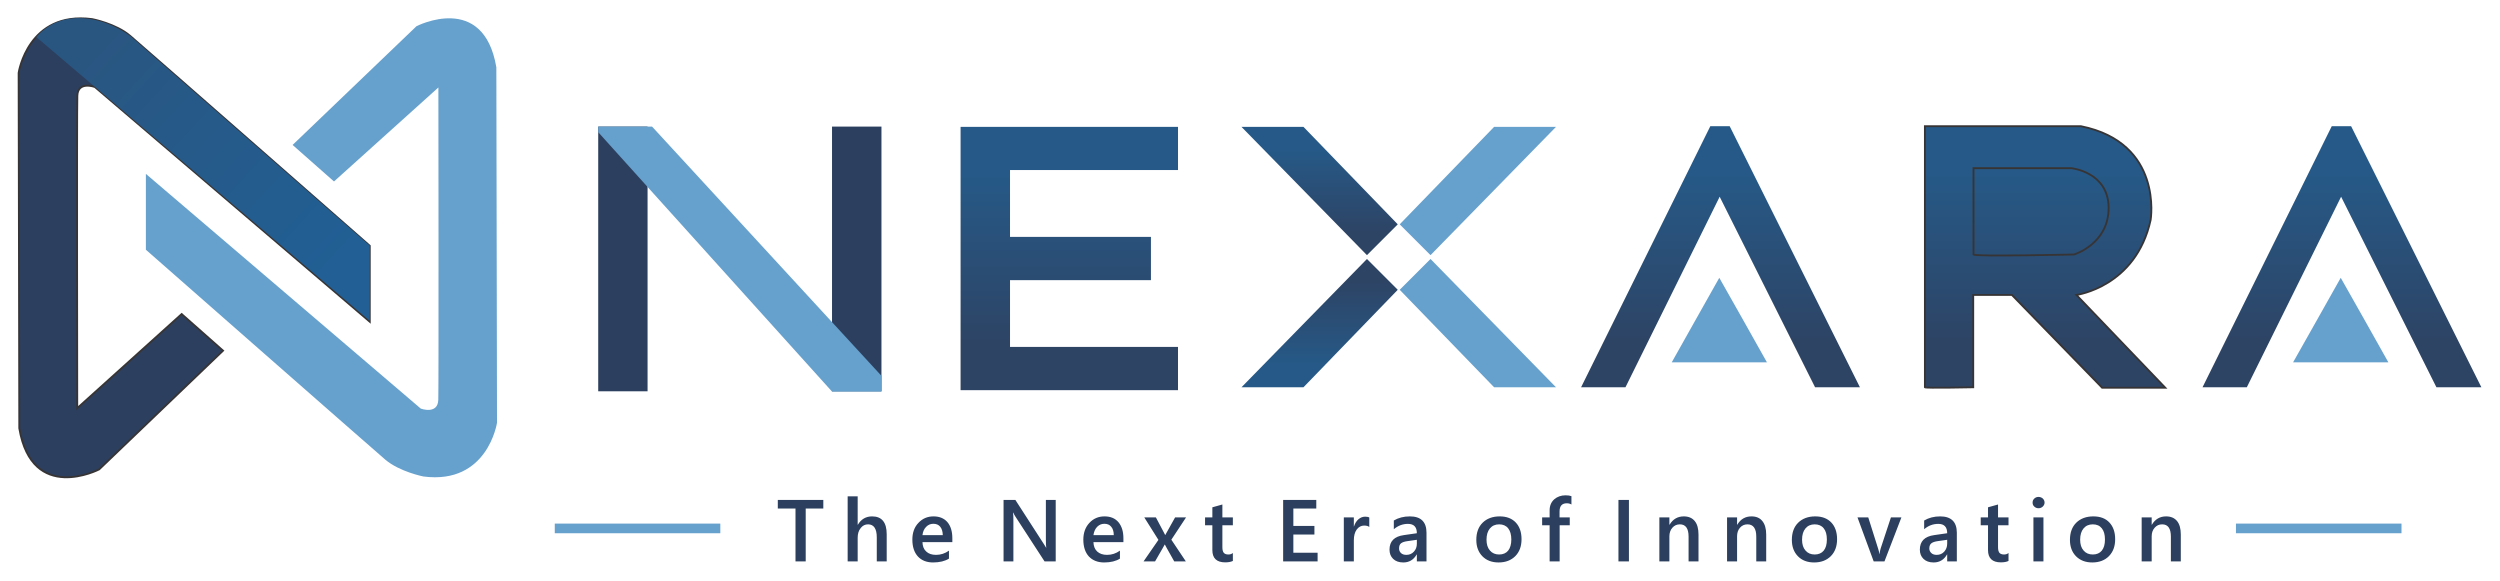
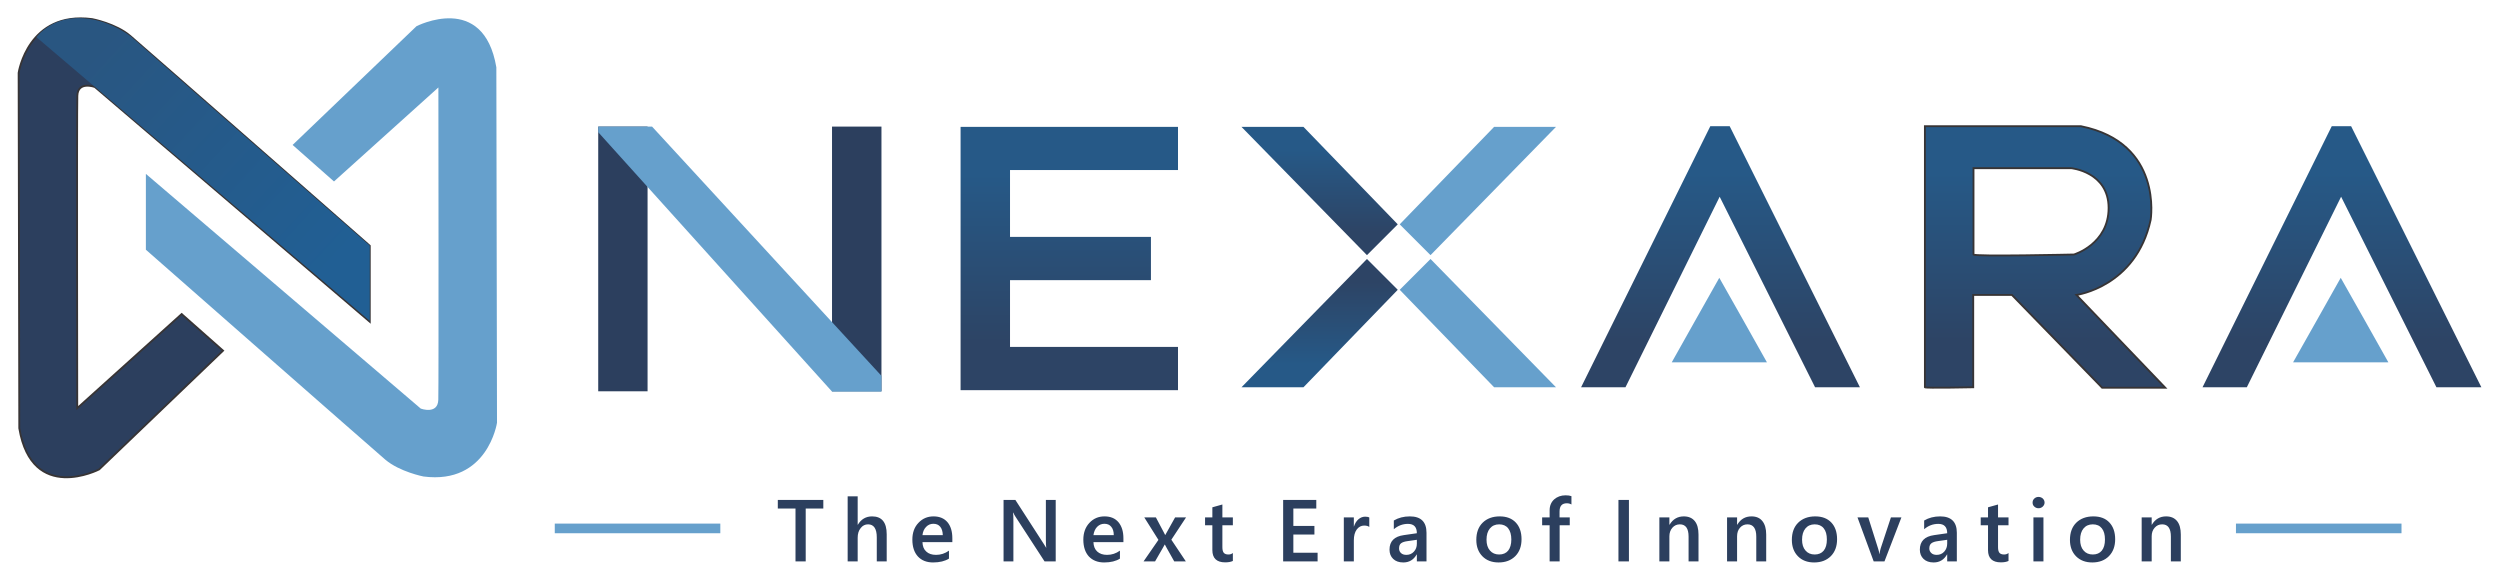
- <svg xmlns="http://www.w3.org/2000/svg" xmlns:xlink="http://www.w3.org/1999/xlink" viewBox="1500 7400 26700 6200">
+ <svg xmlns="http://www.w3.org/2000/svg" xmlns:xlink="http://www.w3.org/1999/xlink" style="shape-rendering:geometricPrecision; text-rendering:geometricPrecision; image-rendering:optimizeQuality; fill-rule:evenodd; clip-rule:evenodd" viewBox="1500 7400 26700 6200">
  <defs>
    <style type="text/css">
   
    .str0 {stroke:#373435;stroke-width:20}
    .fil0 {fill:#66A0CC}
    .fil3 {fill:#66A0CC}
    .fil1 {fill:#2C3F5E}
    .fil2 {fill:#2C3F5E}
    .fil5 {fill:url(#id0)}
    .fil6 {fill:url(#id1)}
    .fil4 {fill:url(#id2)}
    .fil7 {fill:url(#id3)}
    .fil10 {fill:url(#id4)}
    .fil8 {fill:url(#id5)}
    .fil9 {fill:url(#id6)}
   
  </style>
    <linearGradient id="id0" gradientUnits="userSpaceOnUse" x1="15593.8" y1="9878.21" x2="15593.8" y2="9001.19">
      <stop offset="0" style="stop-opacity:1; stop-color:#2D4465" />
      <stop offset="1" style="stop-opacity:1; stop-color:#265987" />
    </linearGradient>
    <linearGradient id="id1" gradientUnits="userSpaceOnUse" xlink:href="#id0" x1="15593.8" y1="10412.6" x2="15593.8" y2="11289.6">
  </linearGradient>
    <linearGradient id="id2" gradientUnits="userSpaceOnUse" xlink:href="#id0" x1="12920" y1="11060.7" x2="12920" y2="9260.76">
  </linearGradient>
    <linearGradient id="id3" gradientUnits="userSpaceOnUse" xlink:href="#id0" x1="19875.2" y1="11034.4" x2="19875.2" y2="9250.12">
  </linearGradient>
    <linearGradient id="id4" gradientUnits="userSpaceOnUse" x1="2393.5" y1="8038.18" x2="4943.35" y2="10382">
      <stop offset="0" style="stop-opacity:1; stop-color:#295681" />
      <stop offset="1" style="stop-opacity:1; stop-color:#215F94" />
    </linearGradient>
    <linearGradient id="id5" gradientUnits="userSpaceOnUse" xlink:href="#id0" x1="26511.8" y1="11034.4" x2="26511.8" y2="9250.12">
  </linearGradient>
    <linearGradient id="id6" gradientUnits="userSpaceOnUse" xlink:href="#id0" x1="23341.5" y1="11038.3" x2="23341.5" y2="9250.97">
  </linearGradient>
  </defs>
  <g>
    <path class="fil0" d="M25380 12992l1768 0 0 103 -1768 0 0 -103zm-17955 0l1768 0 0 103 -1768 0 0 -103z" />
    <path class="fil1" d="M10293 12831l-188 0 0 565 -109 0 0 -565 -189 0 0 -92 486 0 0 92zm677 565l-106 0 0 -257c0,-93 -32,-139 -93,-139 -32,0 -58,13 -79,40 -22,27 -32,61 -32,103l0 253 -107 0 0 -695 107 0 0 303 2 0c35,-59 86,-89 152,-89 104,0 156,64 156,191l0 290zm701 -206l-319 0c1,43 14,77 40,100 25,24 60,36 105,36 50,0 96,-15 138,-45l0 85c-43,27 -100,41 -170,41 -69,0 -123,-22 -162,-64 -39,-43 -59,-103 -59,-180 0,-73 21,-133 65,-179 43,-46 97,-69 161,-69 64,0 114,21 149,62 35,42 52,99 52,172l0 41zm-102 -75c-1,-38 -10,-68 -27,-89 -18,-22 -42,-32 -74,-32 -30,0 -56,11 -77,33 -22,22 -35,52 -39,88l217 0zm1206 281l-119 0 -314 -483c-8,-13 -15,-25 -20,-38l-3 0c3,14 4,44 4,90l0 431 -105 0 0 -657 126 0 304 471c13,19 21,33 25,40l1 0c-3,-17 -4,-47 -4,-88l0 -423 105 0 0 657zm723 -206l-320 0c1,43 15,77 40,100 26,24 61,36 105,36 51,0 96,-15 138,-45l0 85c-42,27 -99,41 -169,41 -69,0 -123,-22 -163,-64 -39,-43 -59,-103 -59,-180 0,-73 22,-133 65,-179 43,-46 97,-69 161,-69 65,0 114,21 149,62 35,42 53,99 53,172l0 41zm-103 -75c0,-38 -9,-68 -27,-89 -17,-22 -42,-32 -73,-32 -31,0 -56,11 -78,33 -21,22 -34,52 -39,88l217 0zm772 -189l-157 238 155 232 -124 0 -82 -146c-5,-8 -11,-20 -18,-34l-2 0c-1,3 -8,14 -19,34l-84 146 -123 0 159 -230 -151 -240 124 0 81 153c6,11 12,23 18,35l1 0 105 -188 117 0zm500 465c-21,10 -48,15 -82,15 -91,0 -137,-44 -137,-131l0 -265 -78 0 0 -84 78 0 0 -108 107 -30 0 138 112 0 0 84 -112 0 0 234c0,28 5,48 15,60 10,12 27,18 50,18 18,0 34,-5 47,-16l0 85zm905 5l-368 0 0 -657 354 0 0 92 -245 0 0 186 225 0 0 92 -225 0 0 194 259 0 0 93zm552 -368c-12,-10 -31,-15 -55,-15 -31,0 -58,14 -79,42 -21,29 -31,67 -31,116l0 225 -107 0 0 -470 107 0 0 97 1 0c11,-33 27,-59 48,-77 22,-19 46,-28 72,-28 20,0 34,3 44,9l0 101zm611 368l-103 0 0 -74 -2 0c-33,57 -80,85 -143,85 -46,0 -82,-13 -108,-38 -26,-25 -39,-58 -39,-99 0,-89 51,-141 153,-155l139 -20c0,-67 -32,-100 -95,-100 -56,0 -106,19 -151,57l0 -93c49,-29 106,-44 171,-44 119,0 178,59 178,175l0 306zm-103 -231l-98 14c-31,4 -54,11 -69,22 -16,11 -23,30 -23,57 0,20 7,36 21,49 14,13 33,19 57,19 32,0 59,-11 80,-34 22,-23 32,-52 32,-86l0 -41zm873 242c-72,0 -130,-22 -173,-66 -43,-44 -65,-102 -65,-175 0,-78 23,-140 68,-184 45,-44 106,-67 182,-67 73,0 130,22 171,65 41,43 62,103 62,179 0,75 -22,135 -66,180 -45,45 -104,68 -179,68zm6 -407c-42,0 -75,15 -99,44 -24,29 -36,69 -36,120 0,49 12,88 37,116 24,28 57,42 98,42 41,0 74,-14 96,-41 22,-28 34,-68 34,-119 0,-52 -12,-92 -34,-120 -22,-28 -55,-42 -96,-42zm772 -212c-15,-9 -31,-13 -49,-13 -52,0 -78,29 -78,88l0 63 109 0 0 84 -108 0 0 386 -107 0 0 -386 -80 0 0 -84 80 0 0 -76c0,-49 17,-88 49,-117 32,-28 73,-43 121,-43 27,0 47,3 63,9l0 89zm614 608l-112 0 0 -657 112 0 0 657zm743 0l-106 0 0 -265c0,-87 -31,-131 -93,-131 -32,0 -59,12 -80,36 -21,24 -32,55 -32,92l0 268 -107 0 0 -470 107 0 0 78 2 0c35,-59 86,-89 152,-89 51,0 90,17 117,50 27,33 40,81 40,144l0 287zm723 0l-106 0 0 -265c0,-87 -32,-131 -94,-131 -32,0 -59,12 -80,36 -21,24 -31,55 -31,92l0 268 -107 0 0 -470 107 0 0 78 2 0c35,-59 85,-89 152,-89 51,0 90,17 116,50 27,33 41,81 41,144l0 287zm512 11c-72,0 -130,-22 -173,-66 -43,-44 -65,-102 -65,-175 0,-78 23,-140 68,-184 45,-44 106,-67 182,-67 73,0 130,22 171,65 41,43 62,103 62,179 0,75 -22,135 -66,180 -45,45 -104,68 -179,68zm6 -407c-42,0 -75,15 -99,44 -24,29 -36,69 -36,120 0,49 12,88 37,116 24,28 57,42 98,42 41,0 74,-14 96,-41 23,-28 34,-68 34,-119 0,-52 -11,-92 -34,-120 -22,-28 -55,-42 -96,-42zm926 -74l-181 470 -115 0 -173 -470 115 0 104 329c8,24 13,45 15,63l1 0c3,-23 7,-43 13,-62l109 -330 112 0zm592 470l-103 0 0 -74 -2 0c-33,57 -80,85 -143,85 -46,0 -82,-13 -108,-38 -26,-25 -39,-58 -39,-99 0,-89 51,-141 153,-155l139 -20c0,-67 -32,-100 -95,-100 -56,0 -107,19 -151,57l0 -93c49,-29 106,-44 171,-44 118,0 178,59 178,175l0 306zm-103 -231l-99 14c-30,4 -53,11 -68,22 -16,11 -24,30 -24,57 0,20 8,36 22,49 14,13 33,19 57,19 32,0 59,-11 80,-34 21,-23 32,-52 32,-86l0 -41zm655 226c-21,10 -48,15 -82,15 -91,0 -137,-44 -137,-131l0 -265 -78 0 0 -84 78 0 0 -108 107 -30 0 138 112 0 0 84 -112 0 0 234c0,28 5,48 15,60 10,12 27,18 50,18 18,0 34,-5 47,-16l0 85zm320 -563c-17,0 -32,-6 -44,-17 -13,-11 -19,-26 -19,-43 0,-18 6,-32 19,-44 12,-11 27,-17 44,-17 18,0 33,6 46,17 12,12 19,26 19,44 0,16 -7,30 -19,42 -13,12 -28,18 -46,18zm53 568l-107 0 0 -470 107 0 0 470zm522 11c-73,0 -130,-22 -174,-66 -43,-44 -65,-102 -65,-175 0,-78 23,-140 68,-184 45,-44 106,-67 182,-67 74,0 131,22 171,65 41,43 62,103 62,179 0,75 -22,135 -66,180 -44,45 -104,68 -178,68zm5 -407c-42,0 -75,15 -99,44 -24,29 -36,69 -36,120 0,49 12,88 37,116 24,28 57,42 98,42 42,0 74,-14 96,-41 23,-28 34,-68 34,-119 0,-52 -11,-92 -34,-120 -22,-28 -54,-42 -96,-42zm940 396l-106 0 0 -265c0,-87 -31,-131 -93,-131 -33,0 -59,12 -80,36 -22,24 -32,55 -32,92l0 268 -107 0 0 -470 107 0 0 78 2 0c35,-59 86,-89 152,-89 51,0 90,17 117,50 27,33 40,81 40,144l0 287z" />
    <path class="fil2" d="M10386 8752l528 0 0 2827 -528 0 0 -2827zm-2497 0l527 0 0 2827 -527 0 0 -2827z" />
    <polygon class="fil3" points="7889,8752 8464,8752 10914,11414 10914,11582 10386,11582 7889,8812 " />
    <polygon class="fil4" points="12287,9930 13792,9930 13792,10392 12287,10392 12287,11105 14081,11105 14081,11567 12287,11567 11759,11567 11759,8755 12287,8755 14081,8755 14081,9216 12287,9216 " />
    <polygon class="fil5" points="14759,8755 16099,10125 16428,9796 15421,8755 " />
    <polygon class="fil6" points="14759,11536 16099,10166 16428,10495 15421,11536 " />
    <polygon class="fil3" points="18118,8755 16778,10125 16449,9796 17457,8755 " />
    <polygon class="fil3" points="18118,11536 16778,10166 16449,10495 17457,11536 " />
    <polygon class="fil3" points="19862,10367 20117,10818 20371,11270 19862,11270 19354,11270 19608,10818 " />
    <polygon class="fil7" points="18386,11536 18860,11536 19866,9501 20885,11536 21364,11536 19973,8748 19766,8748 " />
    <polygon class="fil3" points="26499,10367 26754,10818 27008,11270 26499,11270 25990,11270 26245,10818 " />
    <polygon class="fil8" points="25023,11536 25496,11536 26503,9501 27521,11536 28001,11536 26610,8748 26403,8748 " />
    <path class="fil9 str0" d="M22058 11536c0,11 516,0 516,0l0 -986 413 0 964 991 674 0 -949 -991c0,0 637,-85 793,-802 0,0 137,-822 -744,-1000l-1667 0 0 2788zm519 -2340c0,0 0,898 0,922 0,24 1073,0 1073,0 0,0 370,-110 370,-497 0,-387 -401,-425 -401,-425l-1042 0z" />
    <path class="fil2 str0" d="M3440 10754l442 391 -1323 1268c0,0 -716,370 -853,-439l-7 -3796c0,0 99,-663 785,-574 0,0 255,49 407,180 153,130 2558,2241 2558,2241l0 811 -2936 -2507c0,0 -182,-67 -187,94 -6,161 -1,3336 -1,3336l1115 -1005z" />
    <path class="fil3" d="M5067 9338l-442 -390 1323 -1268c0,0 716,-370 853,439l7 3796c0,0 -99,663 -785,574 0,0 -255,-50 -408,-180 -152,-130 -2557,-2242 -2557,-2242l0 -810 2936 2507c0,0 182,67 187,-94 5,-161 1,-3336 1,-3336l-1115 1004z" />
    <path class="fil10" d="M1888 7796l3561 3031 0 -804 -2552 -2234c-295,-218 -741,-303 -1009,7z" />
  </g>
</svg>
